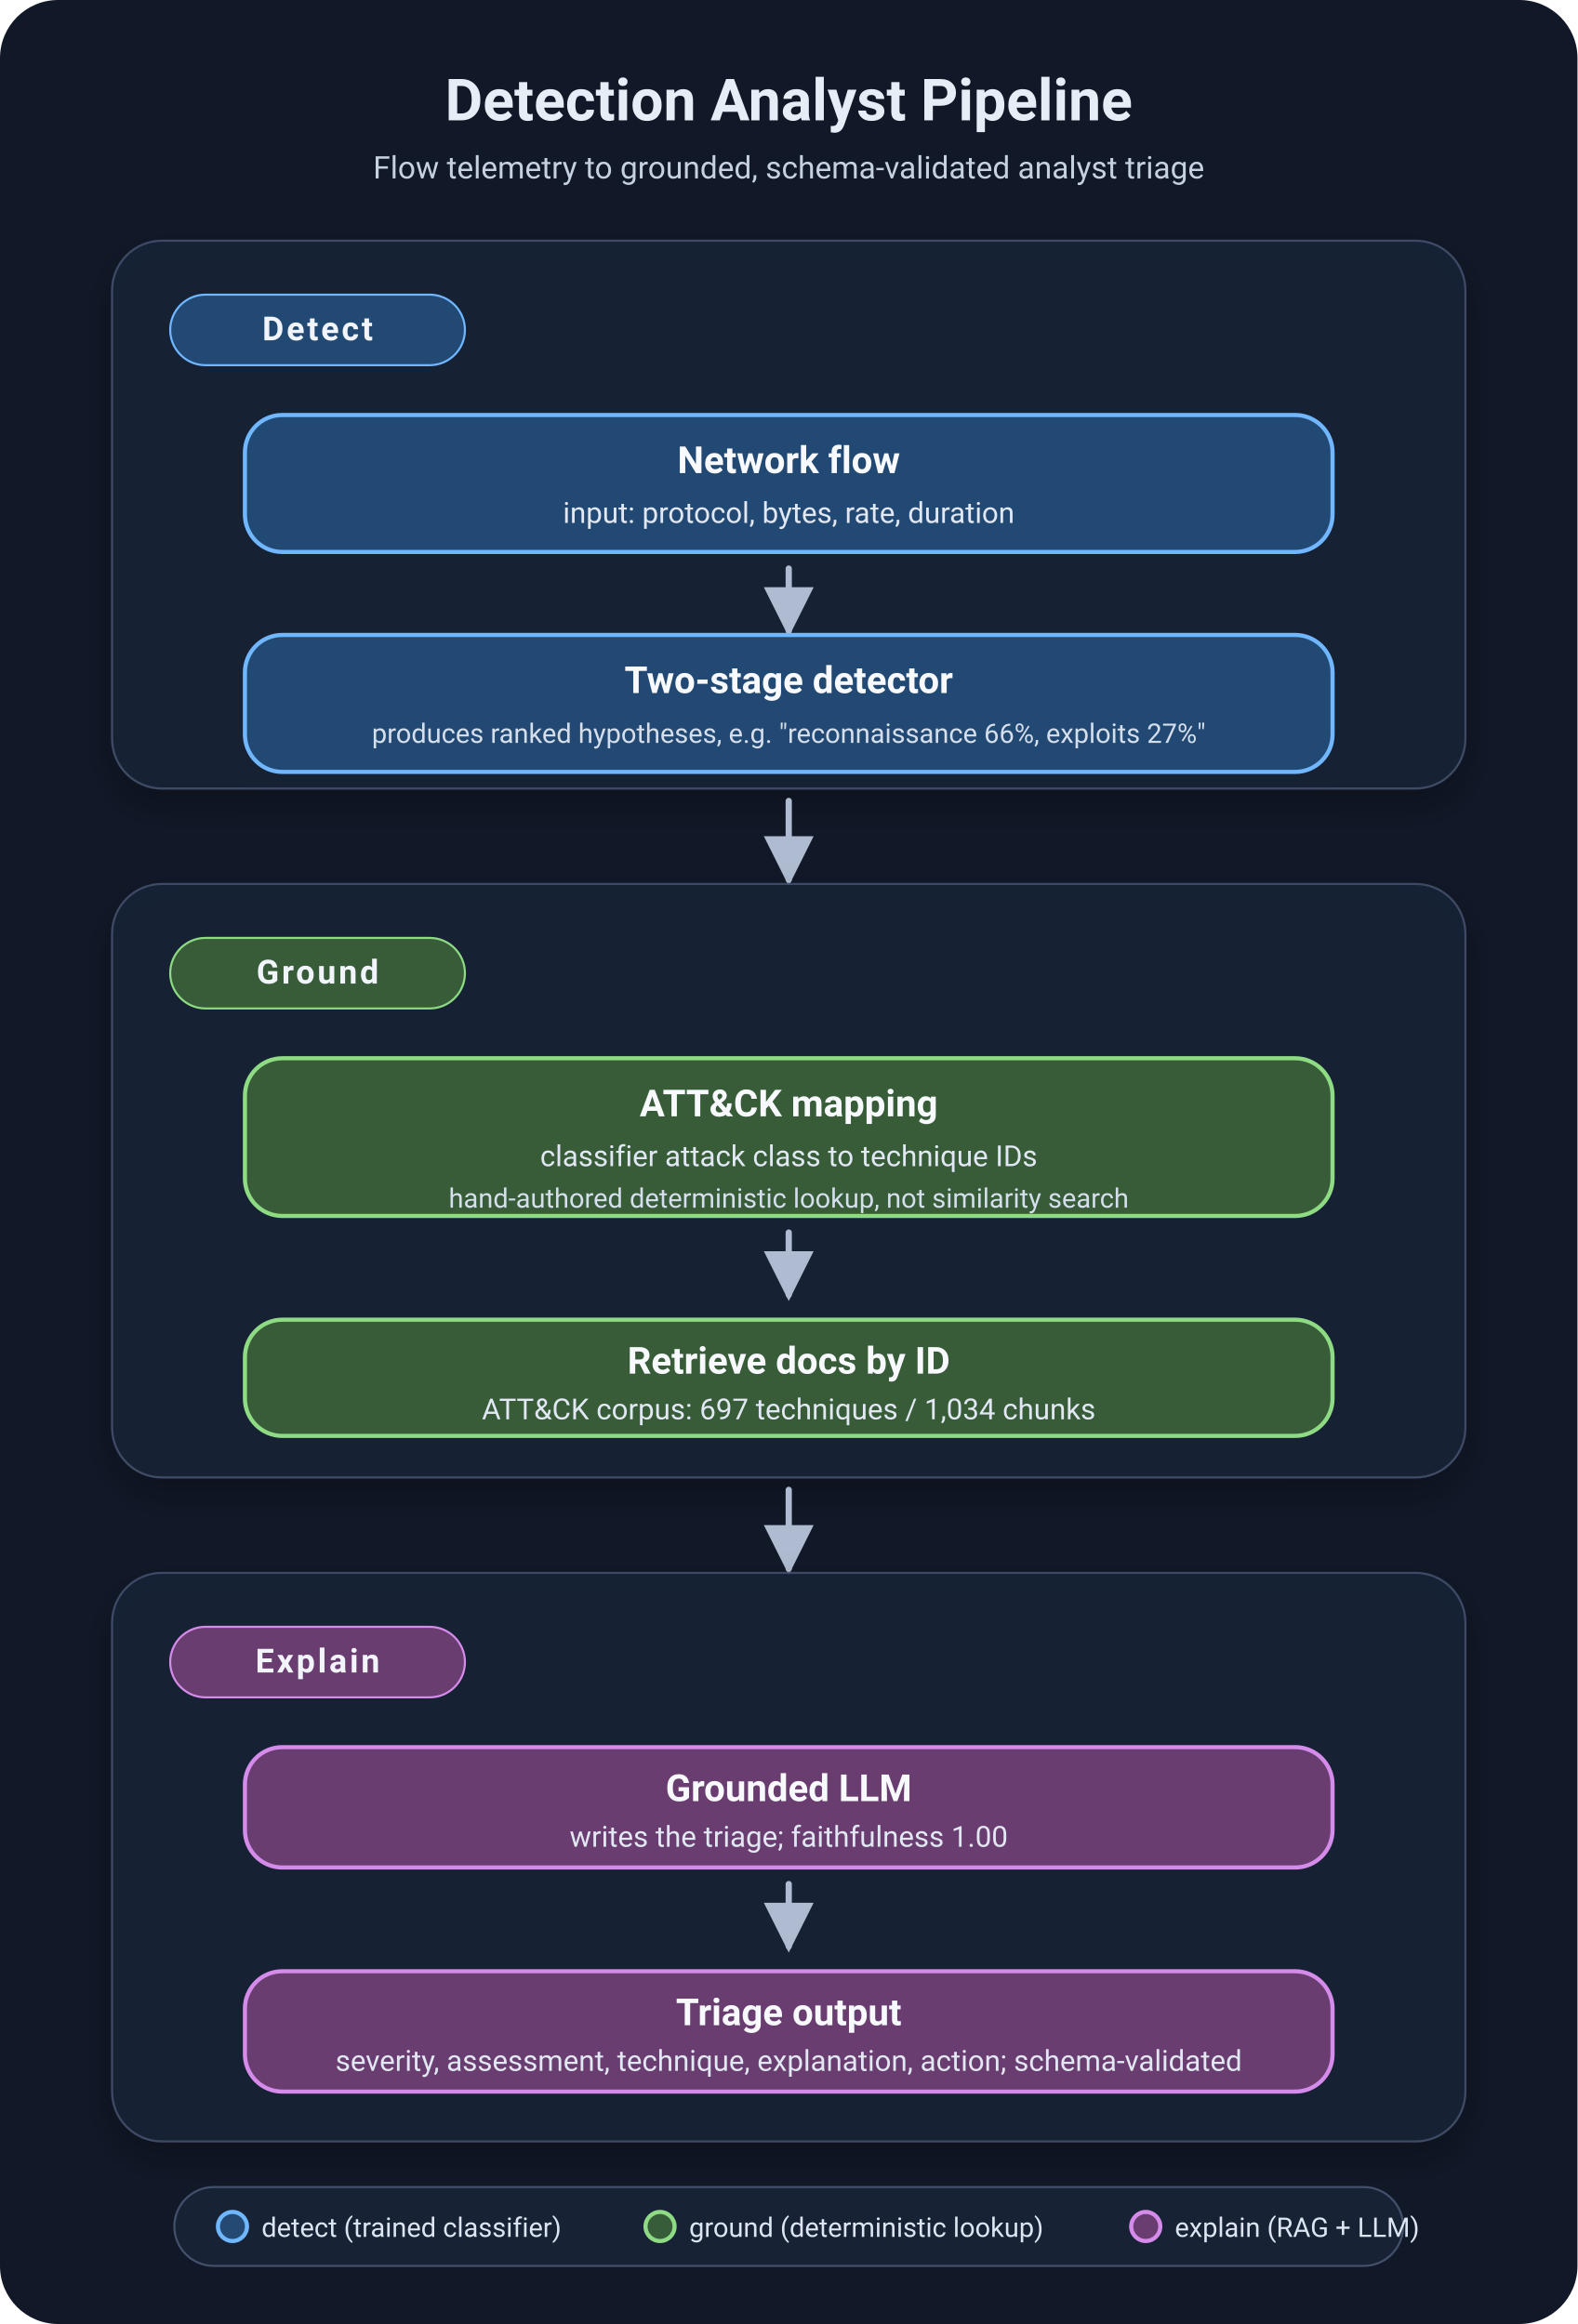
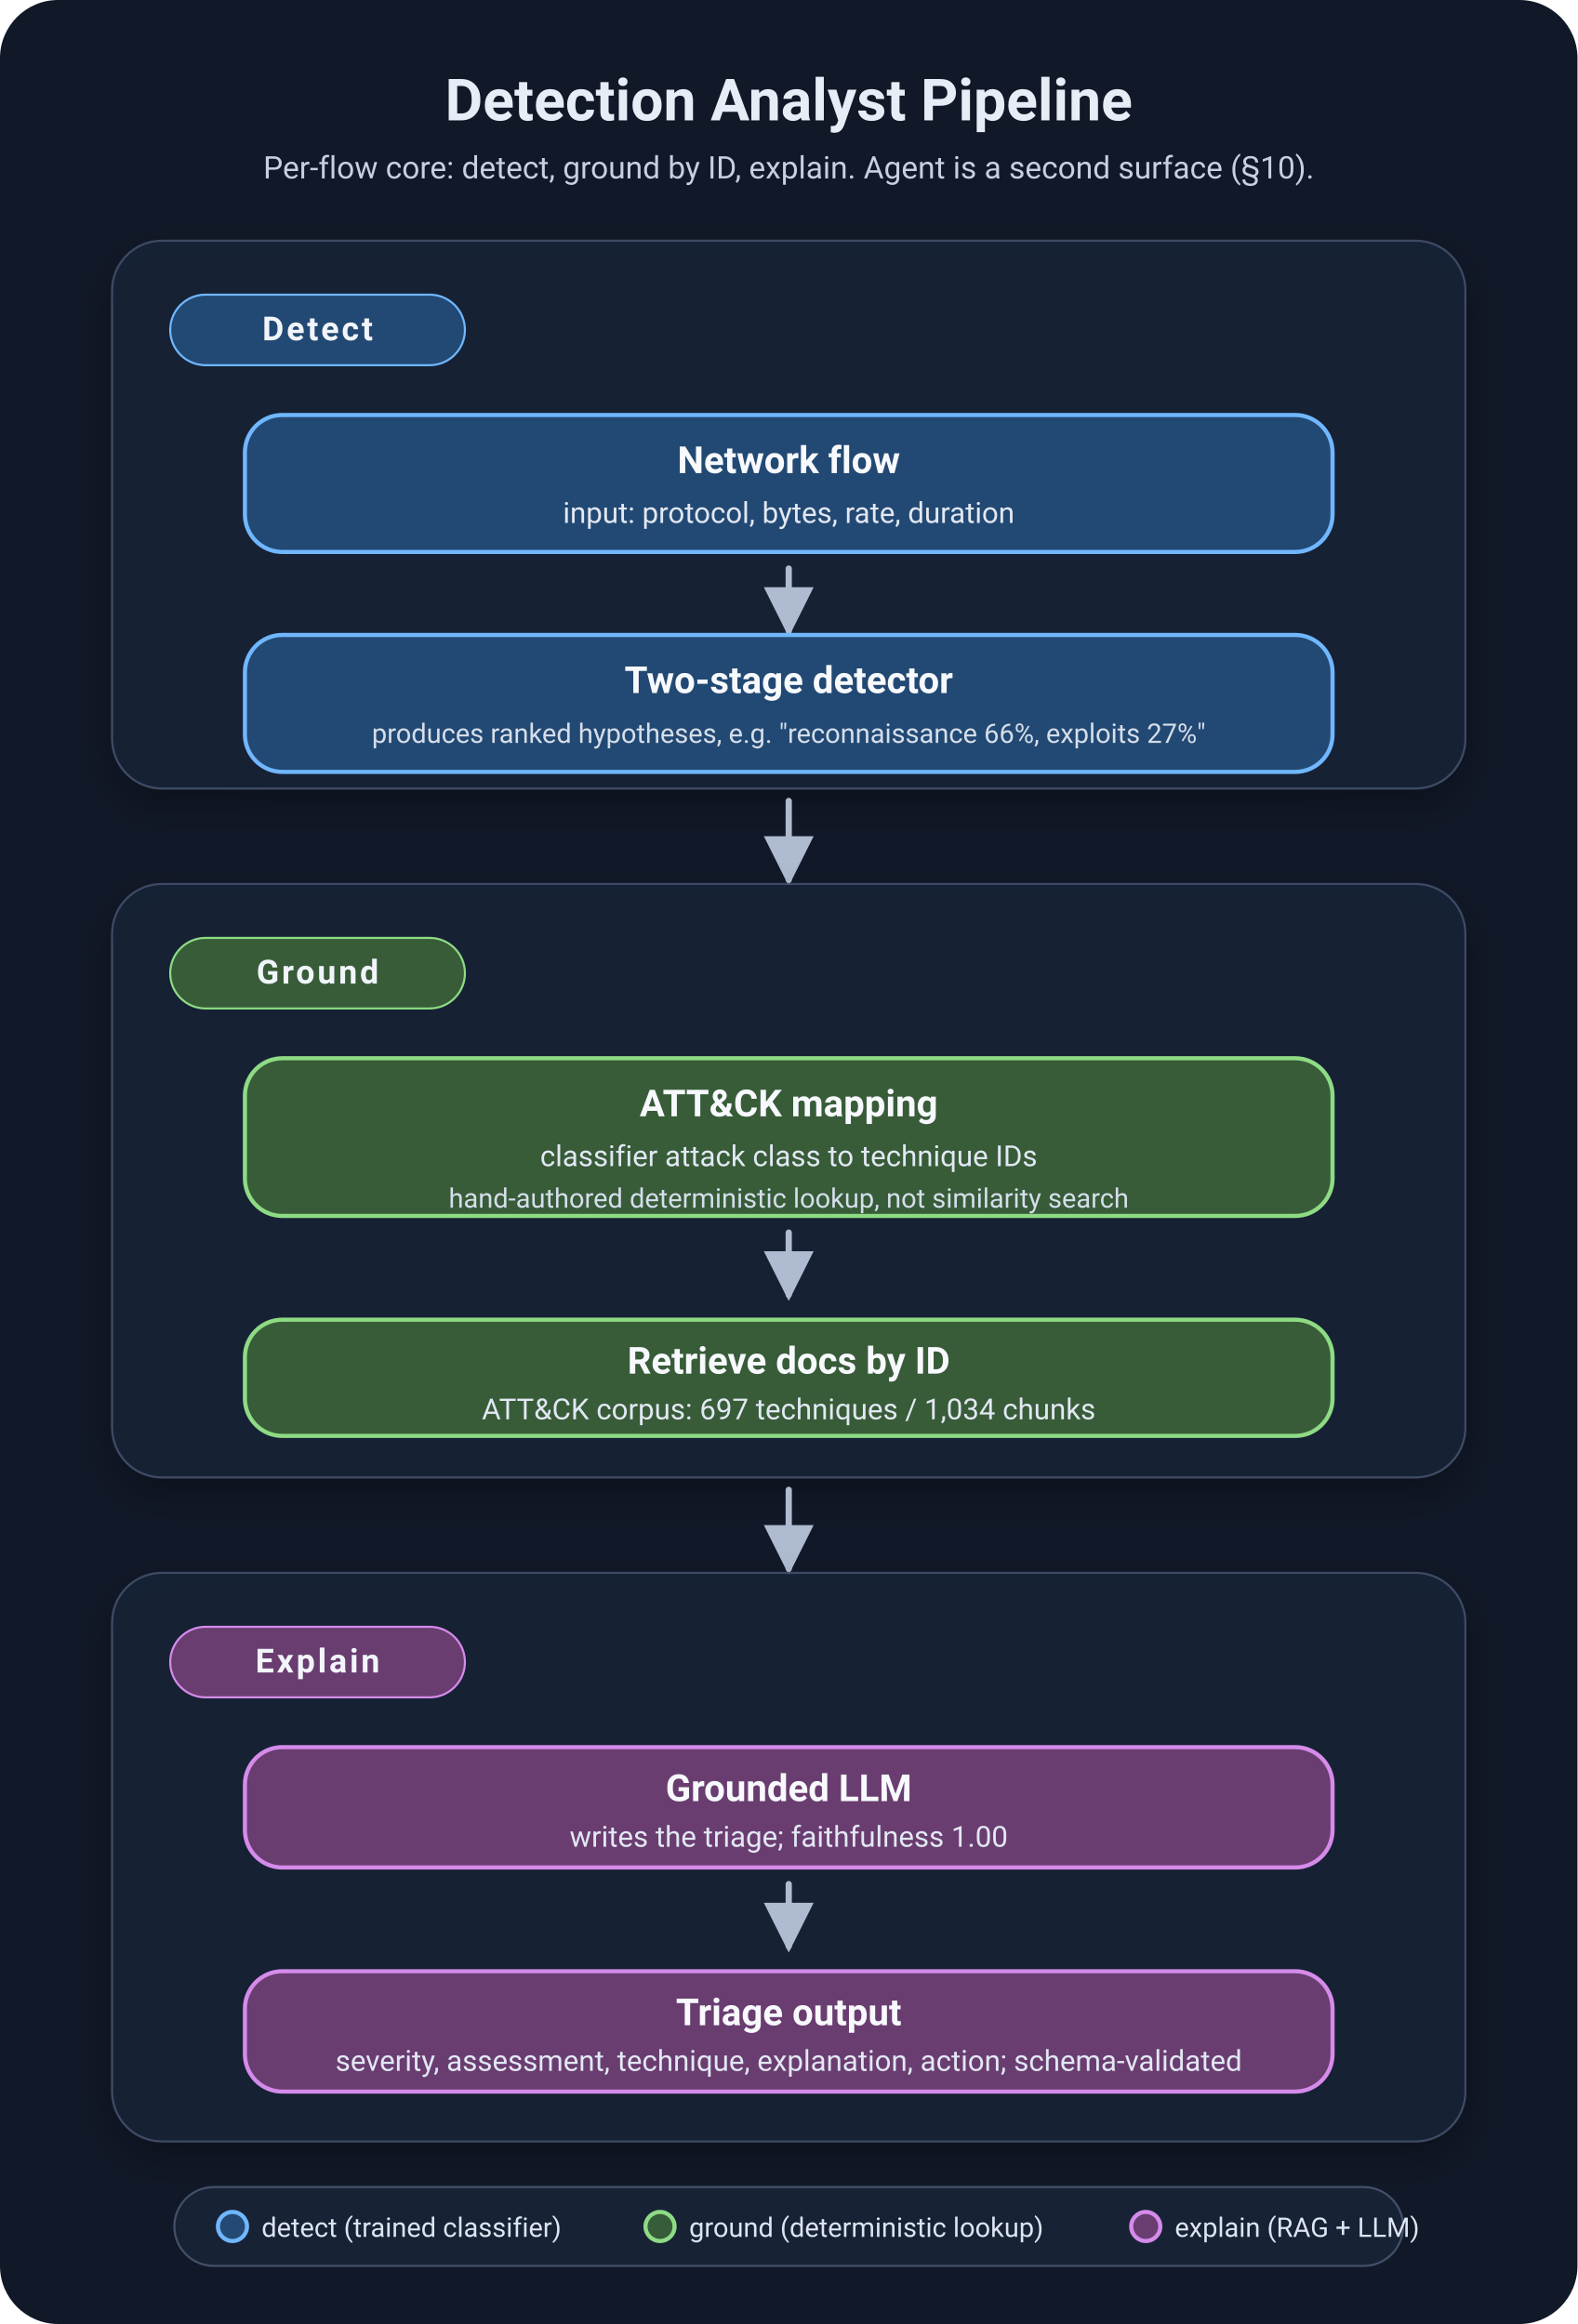
<svg xmlns="http://www.w3.org/2000/svg" width="760" height="1120" viewBox="0 0 760 1120" role="img" aria-labelledby="title desc">
  <defs>
    <style>
      .label { font-family: -apple-system, BlinkMacSystemFont, "Segoe UI", Roboto, sans-serif; }
      .title { font-size: 28px; font-weight: 750; fill: #e7edf7; }
      .subtitle { font-size: 15px; fill: #c5d0e0; }
      .stage-title { font-size: 16px; font-weight: 750; letter-spacing: 0.08em; text-transform: uppercase; fill: #f1f5fb; }
      .box-title { font-size: 18px; font-weight: 750; fill: #f7f9fd; }
      .box-text { font-size: 14px; fill: #e2e8f3; }
      .small { font-size: 13px; fill: #d5deeb; }
      .legend { font-size: 13px; fill: #dce5f1; }
      .arrow { stroke: #aebbd0; stroke-width: 3; stroke-linecap: round; fill: none; }
      .stage-detect { fill: #244a73; stroke: #6fb7ff; }
      .stage-ground { fill: #375c39; stroke: #8edb84; }
      .stage-explain { fill: #6a3d70; stroke: #d58bea; }
      .panel { fill: #182235; stroke: #43506a; }
      .canvas { fill: #111827; }
    </style>
    <marker id="arrowhead" markerWidth="12" markerHeight="12" refX="9" refY="6" orient="auto">
      <path d="M2,2 L10,6 L2,10 Z" fill="#aebbd0" />
    </marker>
    <filter id="shadow" x="-8%" y="-8%" width="116%" height="116%">
      <feDropShadow dx="0" dy="8" stdDeviation="8" flood-color="#05070d" flood-opacity="0.28" />
    </filter>
  </defs>
  <rect class="canvas" x="0" y="0" width="760" height="1120" rx="28" />
  <text class="label title" x="380" y="58" text-anchor="middle">Detection Analyst Pipeline</text>
-   <text class="label subtitle" x="380" y="86" text-anchor="middle">Flow telemetry to grounded, schema-validated analyst triage</text>
+   <text class="label subtitle" x="380" y="86" text-anchor="middle">Per-flow core: detect, ground by ID, explain. Agent is a second surface (§10).</text>
  <g filter="url(#shadow)">
    <rect class="panel" x="54" y="116" width="652" height="264" rx="24" opacity="0.92" />
    <rect class="stage-detect" x="82" y="142" width="142" height="34" rx="17" />
    <text class="label stage-title" x="153" y="164" text-anchor="middle">Detect</text>
    <rect class="stage-detect" x="118" y="200" width="524" height="66" rx="18" stroke-width="2" />
    <text class="label box-title" x="380" y="228" text-anchor="middle">Network flow</text>
    <text class="label box-text" x="380" y="252" text-anchor="middle">input: protocol, bytes, rate, duration</text>
    <line class="arrow" x1="380" y1="274" x2="380" y2="304" marker-end="url(#arrowhead)" />
    <rect class="stage-detect" x="118" y="306" width="524" height="66" rx="18" stroke-width="2" />
    <text class="label box-title" x="380" y="334" text-anchor="middle">Two-stage detector</text>
    <text class="label small" x="380" y="358" text-anchor="middle">produces ranked hypotheses, e.g. "reconnaissance 66%, exploits 27%"</text>
  </g>
  <line class="arrow" x1="380" y1="386" x2="380" y2="424" marker-end="url(#arrowhead)" />
  <g filter="url(#shadow)">
    <rect class="panel" x="54" y="426" width="652" height="286" rx="24" opacity="0.92" />
    <rect class="stage-ground" x="82" y="452" width="142" height="34" rx="17" />
    <text class="label stage-title" x="153" y="474" text-anchor="middle">Ground</text>
    <rect class="stage-ground" x="118" y="510" width="524" height="76" rx="18" stroke-width="2" />
    <text class="label box-title" x="380" y="538" text-anchor="middle">ATT&amp;CK mapping</text>
    <text class="label box-text" x="380" y="562" text-anchor="middle">classifier attack class to technique IDs</text>
    <text class="label small" x="380" y="582" text-anchor="middle">hand-authored deterministic lookup, not similarity search</text>
    <line class="arrow" x1="380" y1="594" x2="380" y2="624" marker-end="url(#arrowhead)" />
    <rect class="stage-ground" x="118" y="636" width="524" height="56" rx="18" stroke-width="2" />
    <text class="label box-title" x="380" y="662" text-anchor="middle">Retrieve docs by ID</text>
    <text class="label box-text" x="380" y="684" text-anchor="middle">ATT&amp;CK corpus: 697 techniques / 1,034 chunks</text>
  </g>
  <line class="arrow" x1="380" y1="718" x2="380" y2="756" marker-end="url(#arrowhead)" />
  <g filter="url(#shadow)">
    <rect class="panel" x="54" y="758" width="652" height="274" rx="24" opacity="0.92" />
    <rect class="stage-explain" x="82" y="784" width="142" height="34" rx="17" />
    <text class="label stage-title" x="153" y="806" text-anchor="middle">Explain</text>
    <rect class="stage-explain" x="118" y="842" width="524" height="58" rx="18" stroke-width="2" />
    <text class="label box-title" x="380" y="868" text-anchor="middle">Grounded LLM</text>
    <text class="label box-text" x="380" y="890" text-anchor="middle">writes the triage; faithfulness 1.00</text>
    <line class="arrow" x1="380" y1="908" x2="380" y2="938" marker-end="url(#arrowhead)" />
    <rect class="stage-explain" x="118" y="950" width="524" height="58" rx="18" stroke-width="2" />
    <text class="label box-title" x="380" y="976" text-anchor="middle">Triage output</text>
    <text class="label box-text" x="380" y="998" text-anchor="middle">severity, assessment, technique, explanation, action; schema-validated</text>
  </g>
  <g>
    <rect x="84" y="1054" width="592" height="38" rx="19" fill="#182235" stroke="#43506a" />
    <circle cx="112" cy="1073" r="7" fill="#244a73" stroke="#6fb7ff" stroke-width="2" />
    <text class="label legend" x="126" y="1078">detect (trained classifier)</text>
    <circle cx="318" cy="1073" r="7" fill="#375c39" stroke="#8edb84" stroke-width="2" />
    <text class="label legend" x="332" y="1078">ground (deterministic lookup)</text>
    <circle cx="552" cy="1073" r="7" fill="#6a3d70" stroke="#d58bea" stroke-width="2" />
    <text class="label legend" x="566" y="1078">explain (RAG + LLM)</text>
  </g>
</svg>
